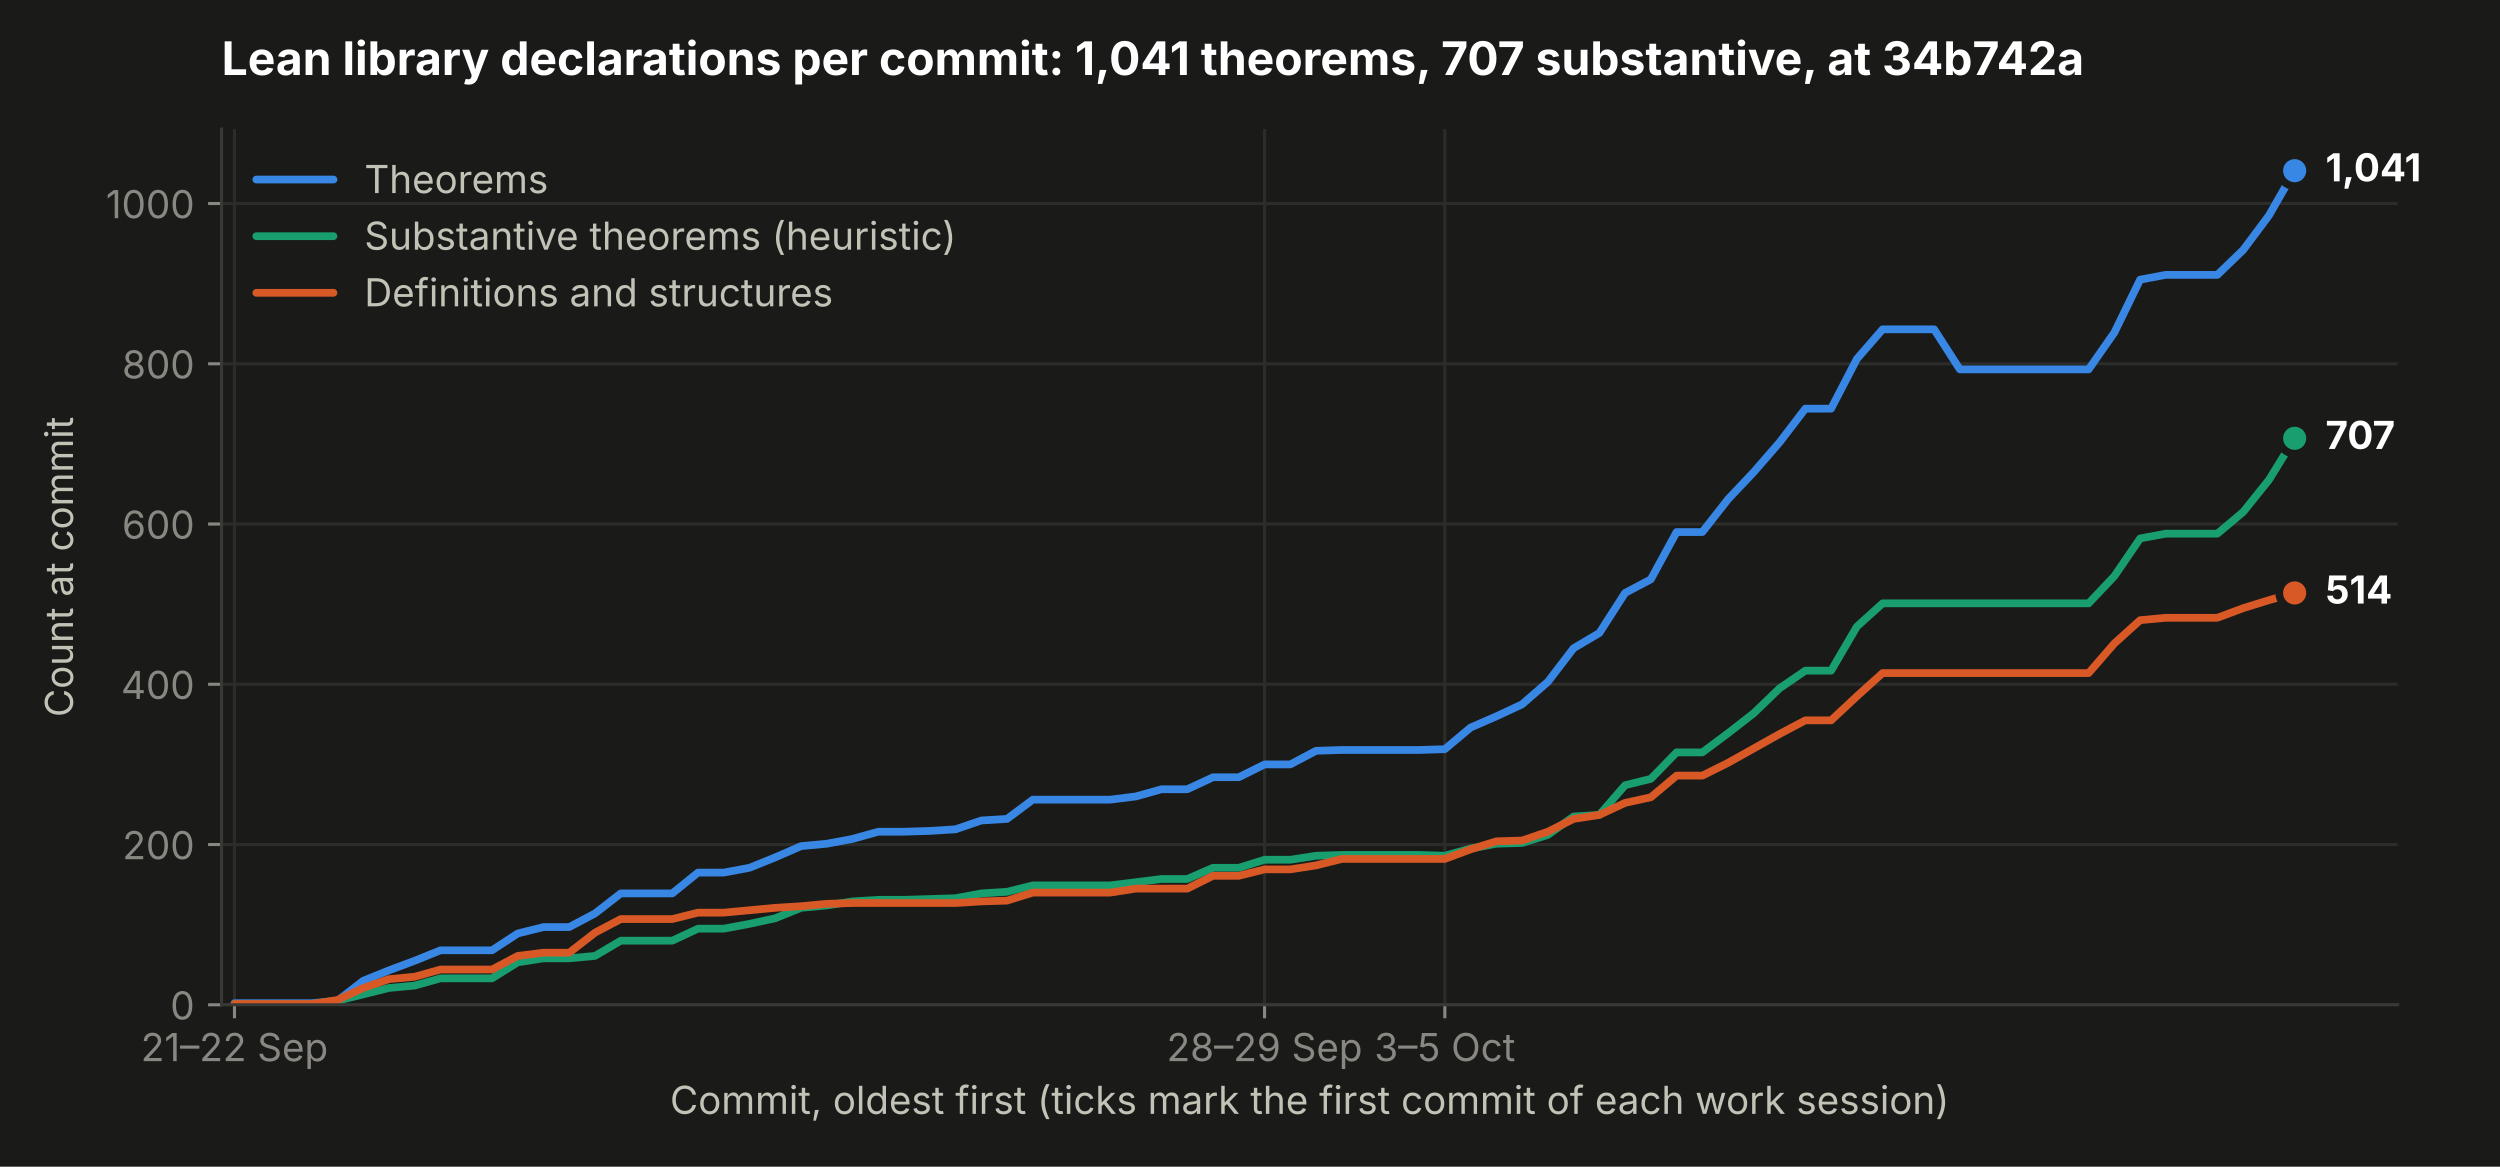
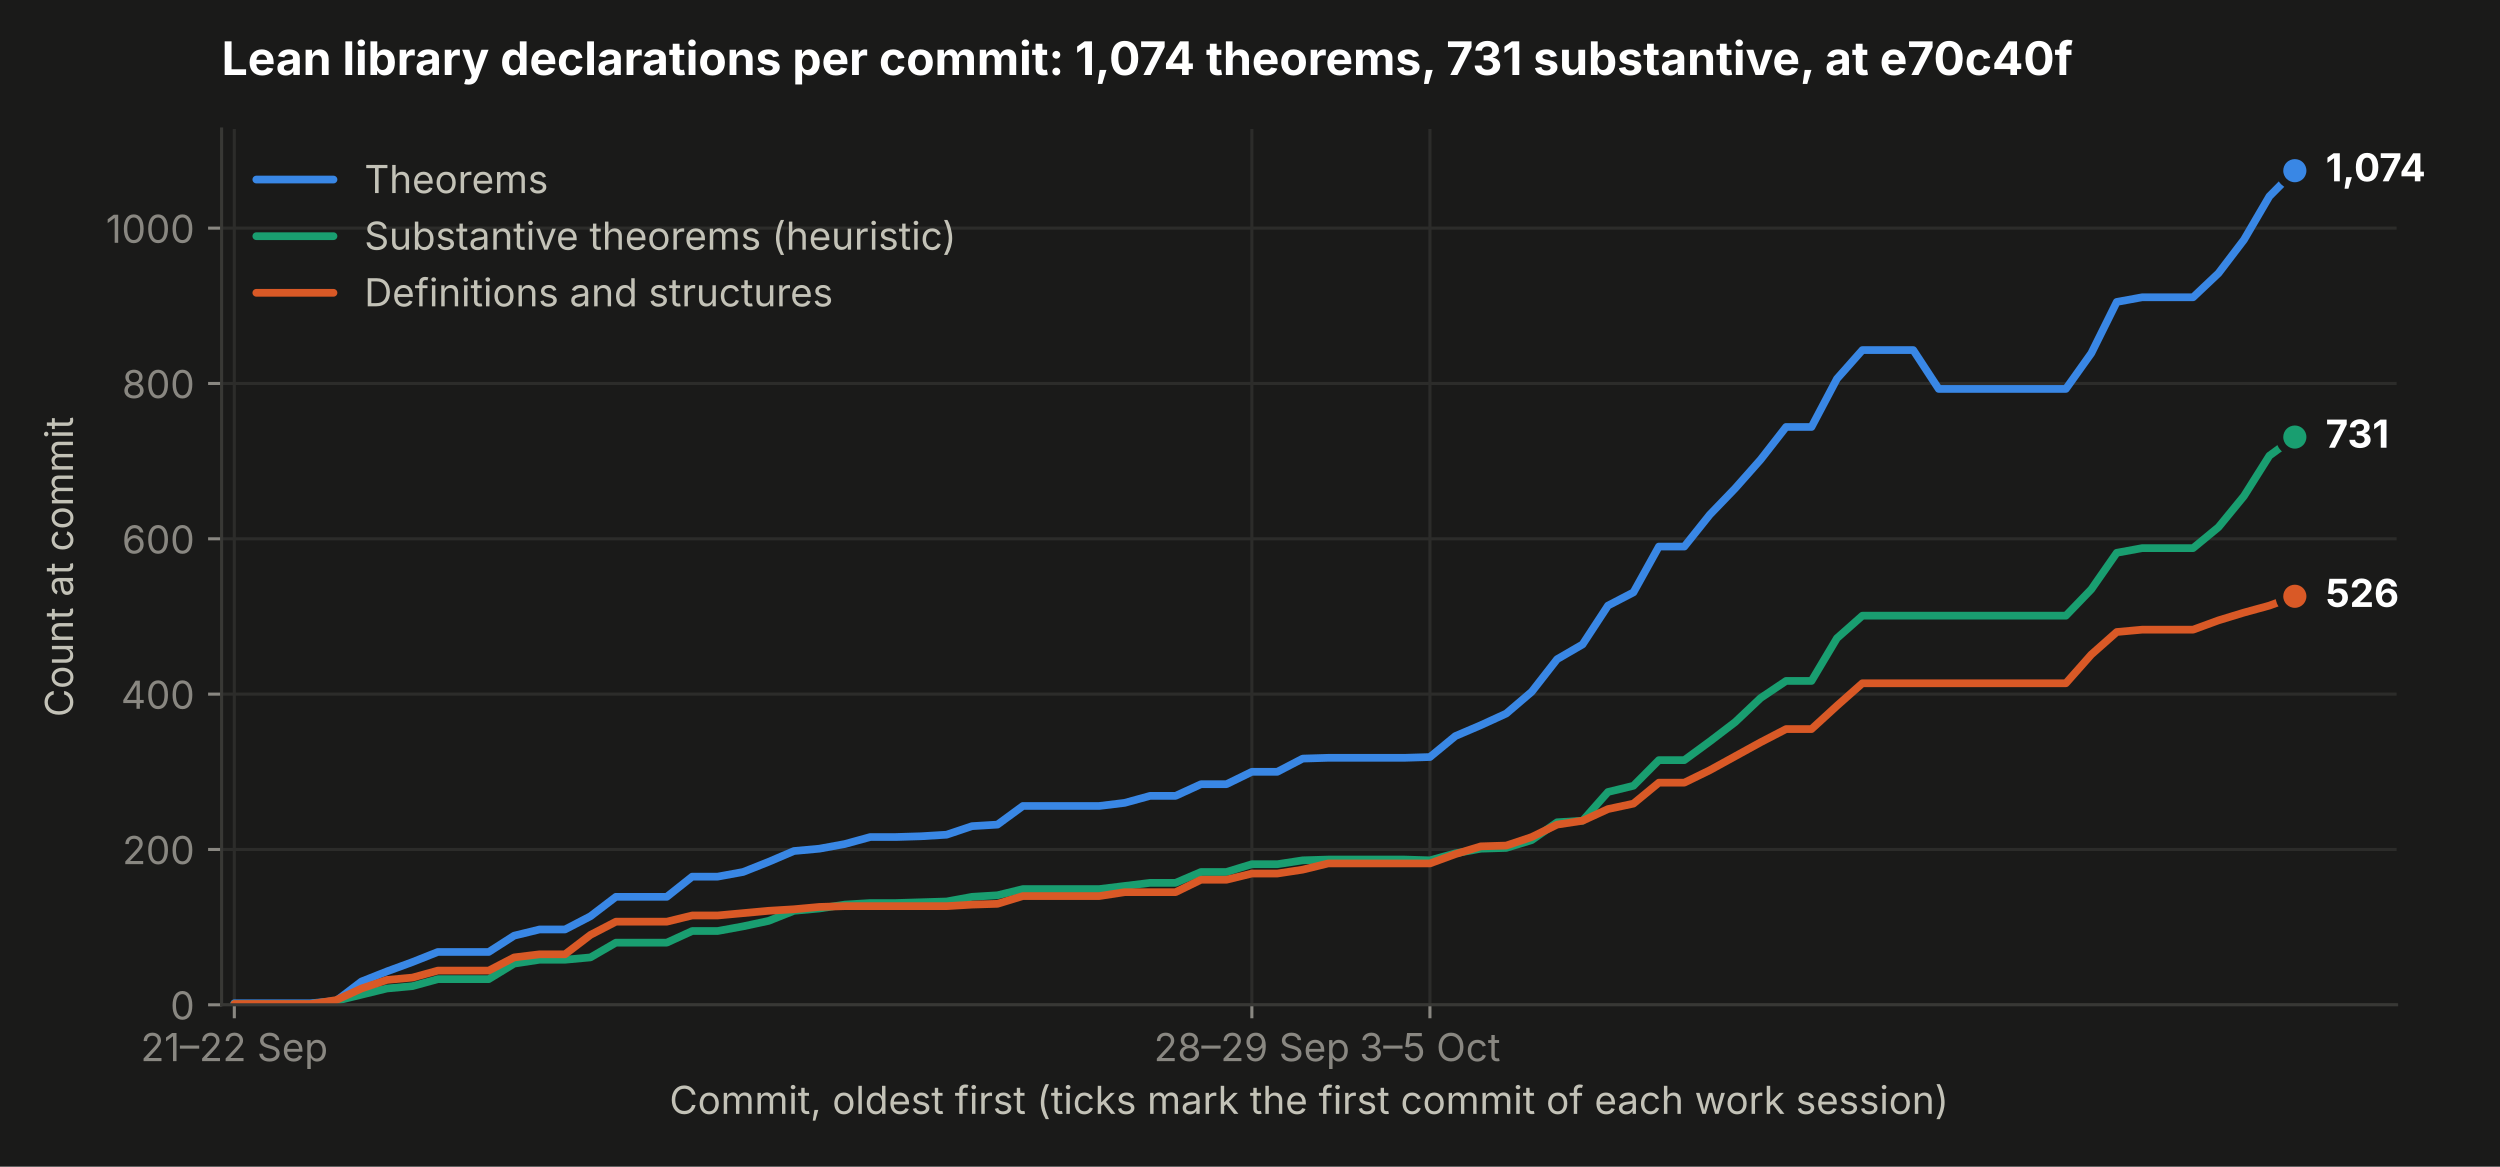
<svg xmlns="http://www.w3.org/2000/svg" xmlns:xlink="http://www.w3.org/1999/xlink" width="648pt" height="302.4pt" viewBox="0 0 648 302.4" version="1.1">
  <defs>
    <style type="text/css">*{stroke-linejoin: round; stroke-linecap: butt}</style>
  </defs>
  <g id="figure_1">
    <g id="patch_1">
      <path d="M 0 302.4 L 648 302.4 L 648 0 L 0 0 z " style="fill: #1a1a19" />
    </g>
    <g id="axes_1">
      <g id="patch_2">
-         <path d="M 57.44 260.44 L 621.473 260.44 L 621.473 33.44 L 57.44 33.44 z " style="fill: #1a1a19" />
+         <path d="M 57.44 260.44 L 621.195 260.44 L 621.195 33.44 L 57.44 33.44 z " style="fill: #1a1a19" />
      </g>
      <g id="matplotlib.axis_1">
        <g id="xtick_1">
          <g id="line2d_1">
-             <path d="M 60.777 260.44 L 60.777 33.44 " clip-path="url(#p763b50c7d1)" style="fill: none; stroke: #2c2c2a; stroke-width: 0.8; stroke-linecap: square" />
+             <path d="M 60.737 260.44 L 60.737 33.44 " clip-path="url(#p46f8d5b8c6)" style="fill: none; stroke: #2c2c2a; stroke-width: 0.8; stroke-linecap: square" />
          </g>
          <g id="line2d_2">
            <defs>
              <path id="m02e6627c96" d="M 0 0 L 0 3.5 " style="stroke: #898781; stroke-width: 0.8" />
            </defs>
            <g>
-               <use xlink:href="#m02e6627c96" x="60.777" y="260.44" style="fill: #898781; stroke: #898781; stroke-width: 0.8" />
+               <use xlink:href="#m02e6627c96" x="60.737" y="260.44" style="fill: #898781; stroke: #898781; stroke-width: 0.8" />
            </g>
          </g>
          <g id="text_1">
-             <text style="font-size: 10px; font-family: 'Inter', 'Helvetica Neue', 'Arial', 'DejaVu Sans', sans-serif; text-anchor: middle; fill: #898781" x="60.777" y="275.038" transform="rotate(-0 60.77747 275.0384)">21–22 Sep</text>
+             <text style="font-size: 10px; font-family: 'Inter', 'Helvetica Neue', 'Arial', 'DejaVu Sans', sans-serif; text-anchor: middle; fill: #898781" x="60.737" y="275.038" transform="rotate(-0 60.73681 275.0384)">21–22 Sep</text>
          </g>
        </g>
        <g id="xtick_2">
          <g id="line2d_3">
-             <path d="M 327.775 260.44 L 327.775 33.44 " clip-path="url(#p763b50c7d1)" style="fill: none; stroke: #2c2c2a; stroke-width: 0.8; stroke-linecap: square" />
+             <path d="M 324.482 260.44 L 324.482 33.44 " clip-path="url(#p46f8d5b8c6)" style="fill: none; stroke: #2c2c2a; stroke-width: 0.8; stroke-linecap: square" />
          </g>
          <g id="line2d_4">
            <g>
-               <use xlink:href="#m02e6627c96" x="327.775" y="260.44" style="fill: #898781; stroke: #898781; stroke-width: 0.8" />
+               <use xlink:href="#m02e6627c96" x="324.482" y="260.44" style="fill: #898781; stroke: #898781; stroke-width: 0.8" />
            </g>
          </g>
          <g id="text_2">
-             <text style="font-size: 10px; font-family: 'Inter', 'Helvetica Neue', 'Arial', 'DejaVu Sans', sans-serif; text-anchor: middle; fill: #898781" x="327.775" y="275.038" transform="rotate(-0 327.7752 275.0384)">28–29 Sep</text>
+             <text style="font-size: 10px; font-family: 'Inter', 'Helvetica Neue', 'Arial', 'DejaVu Sans', sans-serif; text-anchor: middle; fill: #898781" x="324.482" y="275.038" transform="rotate(-0 324.4817 275.0384)">28–29 Sep</text>
          </g>
        </g>
        <g id="xtick_3">
          <g id="line2d_5">
-             <path d="M 374.5 260.44 L 374.5 33.44 " clip-path="url(#p763b50c7d1)" style="fill: none; stroke: #2c2c2a; stroke-width: 0.8; stroke-linecap: square" />
+             <path d="M 370.637 260.44 L 370.637 33.44 " clip-path="url(#p46f8d5b8c6)" style="fill: none; stroke: #2c2c2a; stroke-width: 0.8; stroke-linecap: square" />
          </g>
          <g id="line2d_6">
            <g>
-               <use xlink:href="#m02e6627c96" x="374.5" y="260.44" style="fill: #898781; stroke: #898781; stroke-width: 0.8" />
+               <use xlink:href="#m02e6627c96" x="370.637" y="260.44" style="fill: #898781; stroke: #898781; stroke-width: 0.8" />
            </g>
          </g>
          <g id="text_3">
-             <text style="font-size: 10px; font-family: 'Inter', 'Helvetica Neue', 'Arial', 'DejaVu Sans', sans-serif; text-anchor: middle; fill: #898781" x="374.5" y="275.038" transform="rotate(-0 374.4998 275.0384)">3–5 Oct</text>
+             <text style="font-size: 10px; font-family: 'Inter', 'Helvetica Neue', 'Arial', 'DejaVu Sans', sans-serif; text-anchor: middle; fill: #898781" x="370.637" y="275.038" transform="rotate(-0 370.6371 275.0384)">3–5 Oct</text>
          </g>
        </g>
        <g id="text_4">
-           <text style="font-size: 10px; font-family: 'Inter', 'Helvetica Neue', 'Arial', 'DejaVu Sans', sans-serif; text-anchor: middle; fill: #c3c2b7" x="339.456" y="288.717" transform="rotate(-0 339.4564 288.7166)">Commit, oldest first (ticks mark the first commit of each work session)</text>
+           <text style="font-size: 10px; font-family: 'Inter', 'Helvetica Neue', 'Arial', 'DejaVu Sans', sans-serif; text-anchor: middle; fill: #c3c2b7" x="339.317" y="288.717" transform="rotate(-0 339.3174 288.7166)">Commit, oldest first (ticks mark the first commit of each work session)</text>
        </g>
      </g>
      <g id="matplotlib.axis_2">
        <g id="ytick_1">
          <g id="line2d_7">
-             <path d="M 57.44 260.44 L 621.473 260.44 " clip-path="url(#p763b50c7d1)" style="fill: none; stroke: #2c2c2a; stroke-width: 0.8; stroke-linecap: square" />
+             <path d="M 57.44 260.44 L 621.195 260.44 " clip-path="url(#p46f8d5b8c6)" style="fill: none; stroke: #2c2c2a; stroke-width: 0.8; stroke-linecap: square" />
          </g>
          <g id="line2d_8">
            <defs>
              <path id="mba09e6026b" d="M 0 0 L -3.5 0 " style="stroke: #898781; stroke-width: 0.8" />
            </defs>
            <g>
              <use xlink:href="#mba09e6026b" x="57.44" y="260.44" style="fill: #898781; stroke: #898781; stroke-width: 0.8" />
            </g>
          </g>
          <g id="text_5">
            <text style="font-size: 10px; font-family: 'Inter', 'Helvetica Neue', 'Arial', 'DejaVu Sans', sans-serif; text-anchor: end; fill: #898781" x="50.44" y="264.239" transform="rotate(-0 50.44 264.2392)">0</text>
          </g>
        </g>
        <g id="ytick_2">
          <g id="line2d_9">
-             <path d="M 57.44 218.903 L 621.473 218.903 " clip-path="url(#p763b50c7d1)" style="fill: none; stroke: #2c2c2a; stroke-width: 0.8; stroke-linecap: square" />
+             <path d="M 57.44 220.179 L 621.195 220.179 " clip-path="url(#p46f8d5b8c6)" style="fill: none; stroke: #2c2c2a; stroke-width: 0.8; stroke-linecap: square" />
          </g>
          <g id="line2d_10">
            <g>
-               <use xlink:href="#mba09e6026b" x="57.44" y="218.903" style="fill: #898781; stroke: #898781; stroke-width: 0.8" />
+               <use xlink:href="#mba09e6026b" x="57.44" y="220.179" style="fill: #898781; stroke: #898781; stroke-width: 0.8" />
            </g>
          </g>
          <g id="text_6">
-             <text style="font-size: 10px; font-family: 'Inter', 'Helvetica Neue', 'Arial', 'DejaVu Sans', sans-serif; text-anchor: end; fill: #898781" x="50.44" y="222.702" transform="rotate(-0 50.44 222.7022)">200</text>
+             <text style="font-size: 10px; font-family: 'Inter', 'Helvetica Neue', 'Arial', 'DejaVu Sans', sans-serif; text-anchor: end; fill: #898781" x="50.44" y="223.978" transform="rotate(-0 50.44 223.9785)">200</text>
          </g>
        </g>
        <g id="ytick_3">
          <g id="line2d_11">
-             <path d="M 57.44 177.366 L 621.473 177.366 " clip-path="url(#p763b50c7d1)" style="fill: none; stroke: #2c2c2a; stroke-width: 0.8; stroke-linecap: square" />
+             <path d="M 57.44 179.919 L 621.195 179.919 " clip-path="url(#p46f8d5b8c6)" style="fill: none; stroke: #2c2c2a; stroke-width: 0.8; stroke-linecap: square" />
          </g>
          <g id="line2d_12">
            <g>
-               <use xlink:href="#mba09e6026b" x="57.44" y="177.366" style="fill: #898781; stroke: #898781; stroke-width: 0.8" />
+               <use xlink:href="#mba09e6026b" x="57.44" y="179.919" style="fill: #898781; stroke: #898781; stroke-width: 0.8" />
            </g>
          </g>
          <g id="text_7">
-             <text style="font-size: 10px; font-family: 'Inter', 'Helvetica Neue', 'Arial', 'DejaVu Sans', sans-serif; text-anchor: end; fill: #898781" x="50.44" y="181.165" transform="rotate(-0 50.44 181.1651)">400</text>
+             <text style="font-size: 10px; font-family: 'Inter', 'Helvetica Neue', 'Arial', 'DejaVu Sans', sans-serif; text-anchor: end; fill: #898781" x="50.44" y="183.718" transform="rotate(-0 50.44 183.7178)">400</text>
          </g>
        </g>
        <g id="ytick_4">
          <g id="line2d_13">
-             <path d="M 57.44 135.829 L 621.473 135.829 " clip-path="url(#p763b50c7d1)" style="fill: none; stroke: #2c2c2a; stroke-width: 0.8; stroke-linecap: square" />
+             <path d="M 57.44 139.658 L 621.195 139.658 " clip-path="url(#p46f8d5b8c6)" style="fill: none; stroke: #2c2c2a; stroke-width: 0.8; stroke-linecap: square" />
          </g>
          <g id="line2d_14">
            <g>
-               <use xlink:href="#mba09e6026b" x="57.44" y="135.829" style="fill: #898781; stroke: #898781; stroke-width: 0.8" />
+               <use xlink:href="#mba09e6026b" x="57.44" y="139.658" style="fill: #898781; stroke: #898781; stroke-width: 0.8" />
            </g>
          </g>
          <g id="text_8">
-             <text style="font-size: 10px; font-family: 'Inter', 'Helvetica Neue', 'Arial', 'DejaVu Sans', sans-serif; text-anchor: end; fill: #898781" x="50.44" y="139.628" transform="rotate(-0 50.44 139.6281)">600</text>
+             <text style="font-size: 10px; font-family: 'Inter', 'Helvetica Neue', 'Arial', 'DejaVu Sans', sans-serif; text-anchor: end; fill: #898781" x="50.44" y="143.457" transform="rotate(-0 50.44 143.4571)">600</text>
          </g>
        </g>
        <g id="ytick_5">
          <g id="line2d_15">
-             <path d="M 57.44 94.292 L 621.473 94.292 " clip-path="url(#p763b50c7d1)" style="fill: none; stroke: #2c2c2a; stroke-width: 0.8; stroke-linecap: square" />
+             <path d="M 57.44 99.397 L 621.195 99.397 " clip-path="url(#p46f8d5b8c6)" style="fill: none; stroke: #2c2c2a; stroke-width: 0.8; stroke-linecap: square" />
          </g>
          <g id="line2d_16">
            <g>
-               <use xlink:href="#mba09e6026b" x="57.44" y="94.292" style="fill: #898781; stroke: #898781; stroke-width: 0.8" />
+               <use xlink:href="#mba09e6026b" x="57.44" y="99.397" style="fill: #898781; stroke: #898781; stroke-width: 0.8" />
            </g>
          </g>
          <g id="text_9">
-             <text style="font-size: 10px; font-family: 'Inter', 'Helvetica Neue', 'Arial', 'DejaVu Sans', sans-serif; text-anchor: end; fill: #898781" x="50.44" y="98.091" transform="rotate(-0 50.44 98.091)">800</text>
+             <text style="font-size: 10px; font-family: 'Inter', 'Helvetica Neue', 'Arial', 'DejaVu Sans', sans-serif; text-anchor: end; fill: #898781" x="50.44" y="103.196" transform="rotate(-0 50.44 103.1963)">800</text>
          </g>
        </g>
        <g id="ytick_6">
          <g id="line2d_17">
-             <path d="M 57.44 52.755 L 621.473 52.755 " clip-path="url(#p763b50c7d1)" style="fill: none; stroke: #2c2c2a; stroke-width: 0.8; stroke-linecap: square" />
+             <path d="M 57.44 59.136 L 621.195 59.136 " clip-path="url(#p46f8d5b8c6)" style="fill: none; stroke: #2c2c2a; stroke-width: 0.8; stroke-linecap: square" />
          </g>
          <g id="line2d_18">
            <g>
-               <use xlink:href="#mba09e6026b" x="57.44" y="52.755" style="fill: #898781; stroke: #898781; stroke-width: 0.8" />
+               <use xlink:href="#mba09e6026b" x="57.44" y="59.136" style="fill: #898781; stroke: #898781; stroke-width: 0.8" />
            </g>
          </g>
          <g id="text_10">
-             <text style="font-size: 10px; font-family: 'Inter', 'Helvetica Neue', 'Arial', 'DejaVu Sans', sans-serif; text-anchor: end; fill: #898781" x="50.44" y="56.554" transform="rotate(-0 50.44 56.55395)">1000</text>
+             <text style="font-size: 10px; font-family: 'Inter', 'Helvetica Neue', 'Arial', 'DejaVu Sans', sans-serif; text-anchor: end; fill: #898781" x="50.44" y="62.936" transform="rotate(-0 50.44 62.93562)">1000</text>
          </g>
        </g>
        <g id="text_11">
          <text style="font-size: 10px; font-family: 'Inter', 'Helvetica Neue', 'Arial', 'DejaVu Sans', sans-serif; text-anchor: middle; fill: #c3c2b7" x="18.91" y="146.94" transform="rotate(-90 18.91031 146.94)">Count at commit</text>
        </g>
      </g>
      <g id="line2d_19">
-         <path d="M 60.777 260.025 L 67.452 260.025 L 74.127 260.025 L 80.802 260.025 L 87.477 259.402 L 94.152 254.209 L 100.827 251.51 L 107.502 249.017 L 114.177 246.317 L 120.852 246.317 L 127.527 246.317 L 134.202 241.956 L 140.877 240.295 L 147.552 240.295 L 154.227 236.764 L 160.902 231.572 L 167.577 231.572 L 174.252 231.572 L 180.926 226.172 L 187.601 226.172 L 194.276 224.926 L 200.951 222.226 L 207.626 219.318 L 214.301 218.695 L 220.976 217.449 L 227.651 215.58 L 234.326 215.58 L 241.001 215.372 L 247.676 214.957 L 254.351 212.672 L 261.026 212.257 L 267.701 207.273 L 274.376 207.273 L 281.051 207.273 L 287.726 207.273 L 294.401 206.442 L 301.075 204.573 L 307.75 204.573 L 314.425 201.457 L 321.1 201.457 L 327.775 198.134 L 334.45 198.134 L 341.125 194.604 L 347.8 194.396 L 354.475 194.396 L 361.15 194.396 L 367.825 194.396 L 374.5 194.188 L 381.175 188.581 L 387.85 185.673 L 394.525 182.558 L 401.2 176.743 L 407.875 168.02 L 414.55 164.074 L 421.224 153.69 L 427.899 150.159 L 434.574 137.906 L 441.249 137.906 L 447.924 129.391 L 454.599 122.329 L 461.274 114.645 L 467.949 105.922 L 474.624 105.922 L 481.299 93.046 L 487.974 85.361 L 494.649 85.361 L 501.324 85.361 L 507.999 95.746 L 514.674 95.746 L 521.349 95.746 L 528.024 95.746 L 534.699 95.746 L 541.373 95.746 L 548.048 86.192 L 554.723 72.485 L 561.398 71.239 L 568.073 71.239 L 574.748 71.239 L 581.423 64.8 L 588.098 55.87 L 594.773 44.24 " clip-path="url(#p763b50c7d1)" style="fill: none; stroke: #3987e5; stroke-width: 2; stroke-linecap: round" />
+         <path d="M 60.737 260.037 L 67.33 260.037 L 73.924 260.037 L 80.518 260.037 L 87.111 259.433 L 93.705 254.401 L 100.299 251.784 L 106.892 249.368 L 113.486 246.751 L 120.079 246.751 L 126.673 246.751 L 133.267 242.524 L 139.86 240.914 L 146.454 240.914 L 153.048 237.491 L 159.641 232.459 L 166.235 232.459 L 172.828 232.459 L 179.422 227.225 L 186.016 227.225 L 192.609 226.017 L 199.203 223.4 L 205.797 220.582 L 212.39 219.978 L 218.984 218.77 L 225.577 216.958 L 232.171 216.958 L 238.765 216.757 L 245.358 216.355 L 251.952 214.14 L 258.545 213.738 L 265.139 208.906 L 271.733 208.906 L 278.326 208.906 L 284.92 208.906 L 291.514 208.101 L 298.107 206.289 L 304.701 206.289 L 311.294 203.27 L 317.888 203.27 L 324.482 200.049 L 331.075 200.049 L 337.669 196.627 L 344.263 196.425 L 350.856 196.425 L 357.45 196.425 L 364.043 196.425 L 370.637 196.224 L 377.231 190.789 L 383.824 187.971 L 390.418 184.951 L 397.012 179.315 L 403.605 170.86 L 410.199 167.035 L 416.792 156.97 L 423.386 153.548 L 429.98 141.671 L 436.573 141.671 L 443.167 133.417 L 449.761 126.573 L 456.354 119.125 L 462.948 110.67 L 469.541 110.67 L 476.135 98.189 L 482.729 90.741 L 489.322 90.741 L 495.916 90.741 L 502.51 100.806 L 509.103 100.806 L 515.697 100.806 L 522.29 100.806 L 528.884 100.806 L 535.478 100.806 L 542.071 91.546 L 548.665 78.26 L 555.259 77.052 L 561.852 77.052 L 568.446 77.052 L 575.039 70.812 L 581.633 62.156 L 588.227 50.883 L 594.82 44.24 " clip-path="url(#p46f8d5b8c6)" style="fill: none; stroke: #3987e5; stroke-width: 2; stroke-linecap: round" />
      </g>
      <g id="line2d_20">
        <defs>
          <path id="mac1dc9c99d" d="M 0 4 C 1.061 4 2.078 3.579 2.828 2.828 C 3.579 2.078 4 1.061 4 0 C 4 -1.061 3.579 -2.078 2.828 -2.828 C 2.078 -3.579 1.061 -4 0 -4 C -1.061 -4 -2.078 -3.579 -2.828 -2.828 C -3.579 -2.078 -4 -1.061 -4 0 C -4 1.061 -3.579 2.078 -2.828 2.828 C -2.078 3.579 -1.061 4 0 4 z " style="stroke: #1a1a19; stroke-width: 2" />
        </defs>
-         <g clip-path="url(#p763b50c7d1)">
-           <use xlink:href="#mac1dc9c99d" x="594.773" y="44.24" style="fill: #3987e5; stroke: #1a1a19; stroke-width: 2" />
+         <g clip-path="url(#p46f8d5b8c6)">
+           <use xlink:href="#mac1dc9c99d" x="594.82" y="44.24" style="fill: #3987e5; stroke: #1a1a19; stroke-width: 2" />
        </g>
      </g>
      <g id="line2d_21">
-         <path d="M 60.777 260.232 L 67.452 260.232 L 74.127 260.232 L 80.802 260.232 L 87.477 259.402 L 94.152 257.74 L 100.827 256.079 L 107.502 255.456 L 114.177 253.586 L 120.852 253.586 L 127.527 253.586 L 134.202 249.433 L 140.877 248.394 L 147.552 248.394 L 154.227 247.771 L 160.902 243.825 L 167.577 243.825 L 174.252 243.825 L 180.926 240.71 L 187.601 240.71 L 194.276 239.464 L 200.951 238.01 L 207.626 235.31 L 214.301 234.687 L 220.976 233.649 L 227.651 233.233 L 234.326 233.233 L 241.001 233.026 L 247.676 232.818 L 254.351 231.572 L 261.026 231.156 L 267.701 229.495 L 274.376 229.495 L 281.051 229.495 L 287.726 229.495 L 294.401 228.664 L 301.075 227.833 L 307.75 227.833 L 314.425 224.926 L 321.1 224.926 L 327.775 222.849 L 334.45 222.849 L 341.125 221.811 L 347.8 221.603 L 354.475 221.603 L 361.15 221.603 L 367.825 221.603 L 374.5 221.811 L 381.175 219.941 L 387.85 218.695 L 394.525 218.488 L 401.2 216.411 L 407.875 211.634 L 414.55 211.219 L 421.224 203.534 L 427.899 201.873 L 434.574 195.019 L 441.249 195.019 L 447.924 190.035 L 454.599 184.843 L 461.274 178.404 L 467.949 173.835 L 474.624 173.835 L 481.299 162.413 L 487.974 156.39 L 494.649 156.39 L 501.324 156.39 L 507.999 156.39 L 514.674 156.39 L 521.349 156.39 L 528.024 156.39 L 534.699 156.39 L 541.373 156.39 L 548.048 149.328 L 554.723 139.567 L 561.398 138.321 L 568.073 138.321 L 574.748 138.321 L 581.423 132.714 L 588.098 124.406 L 594.773 113.607 " clip-path="url(#p763b50c7d1)" style="fill: none; stroke: #199e70; stroke-width: 2; stroke-linecap: round" />
+         <path d="M 60.737 260.239 L 67.33 260.239 L 73.924 260.239 L 80.518 260.239 L 87.111 259.433 L 93.705 257.823 L 100.299 256.213 L 106.892 255.609 L 113.486 253.797 L 120.079 253.797 L 126.673 253.797 L 133.267 249.771 L 139.86 248.764 L 146.454 248.764 L 153.048 248.16 L 159.641 244.336 L 166.235 244.336 L 172.828 244.336 L 179.422 241.316 L 186.016 241.316 L 192.609 240.108 L 199.203 238.699 L 205.797 236.082 L 212.39 235.478 L 218.984 234.472 L 225.577 234.069 L 232.171 234.069 L 238.765 233.868 L 245.358 233.667 L 251.952 232.459 L 258.545 232.056 L 265.139 230.446 L 271.733 230.446 L 278.326 230.446 L 284.92 230.446 L 291.514 229.641 L 298.107 228.835 L 304.701 228.835 L 311.294 226.017 L 317.888 226.017 L 324.482 224.004 L 331.075 224.004 L 337.669 222.998 L 344.263 222.796 L 350.856 222.796 L 357.45 222.796 L 364.043 222.796 L 370.637 222.998 L 377.231 221.186 L 383.824 219.978 L 390.418 219.777 L 397.012 217.764 L 403.605 213.134 L 410.199 212.731 L 416.792 205.283 L 423.386 203.672 L 429.98 197.029 L 436.573 197.029 L 443.167 192.198 L 449.761 187.165 L 456.354 180.925 L 462.948 176.496 L 469.541 176.496 L 476.135 165.425 L 482.729 159.587 L 489.322 159.587 L 495.916 159.587 L 502.51 159.587 L 509.103 159.587 L 515.697 159.587 L 522.29 159.587 L 528.884 159.587 L 535.478 159.587 L 542.071 152.743 L 548.665 143.281 L 555.259 142.073 L 561.852 142.073 L 568.446 142.073 L 575.039 136.638 L 581.633 128.586 L 588.227 118.118 L 594.82 113.287 " clip-path="url(#p46f8d5b8c6)" style="fill: none; stroke: #199e70; stroke-width: 2; stroke-linecap: round" />
      </g>
      <g id="line2d_22">
        <defs>
          <path id="m722327b75b" d="M 0 4 C 1.061 4 2.078 3.579 2.828 2.828 C 3.579 2.078 4 1.061 4 0 C 4 -1.061 3.579 -2.078 2.828 -2.828 C 2.078 -3.579 1.061 -4 0 -4 C -1.061 -4 -2.078 -3.579 -2.828 -2.828 C -3.579 -2.078 -4 -1.061 -4 0 C -4 1.061 -3.579 2.078 -2.828 2.828 C -2.078 3.579 -1.061 4 0 4 z " style="stroke: #1a1a19; stroke-width: 2" />
        </defs>
-         <g clip-path="url(#p763b50c7d1)">
-           <use xlink:href="#m722327b75b" x="594.773" y="113.607" style="fill: #199e70; stroke: #1a1a19; stroke-width: 2" />
+         <g clip-path="url(#p46f8d5b8c6)">
+           <use xlink:href="#m722327b75b" x="594.82" y="113.287" style="fill: #199e70; stroke: #1a1a19; stroke-width: 2" />
        </g>
      </g>
      <g id="line2d_23">
-         <path d="M 60.777 260.232 L 67.452 260.232 L 74.127 260.232 L 80.802 260.232 L 87.477 259.194 L 94.152 256.079 L 100.827 253.794 L 107.502 253.171 L 114.177 251.302 L 120.852 251.302 L 127.527 251.302 L 134.202 247.771 L 140.877 246.94 L 147.552 246.94 L 154.227 241.748 L 160.902 238.218 L 167.577 238.218 L 174.252 238.218 L 180.926 236.556 L 187.601 236.556 L 194.276 235.933 L 200.951 235.31 L 207.626 234.895 L 214.301 234.272 L 220.976 234.064 L 227.651 234.064 L 234.326 234.064 L 241.001 234.064 L 247.676 234.064 L 254.351 233.649 L 261.026 233.441 L 267.701 231.364 L 274.376 231.364 L 281.051 231.364 L 287.726 231.364 L 294.401 230.326 L 301.075 230.326 L 307.75 230.326 L 314.425 227.003 L 321.1 227.003 L 327.775 225.341 L 334.45 225.341 L 341.125 224.303 L 347.8 222.641 L 354.475 222.641 L 361.15 222.641 L 367.825 222.641 L 374.5 222.641 L 381.175 220.149 L 387.85 218.072 L 394.525 217.865 L 401.2 215.58 L 407.875 212.257 L 414.55 211.219 L 421.224 208.103 L 427.899 206.65 L 434.574 201.042 L 441.249 201.042 L 447.924 197.719 L 454.599 193.981 L 461.274 190.242 L 467.949 186.712 L 474.624 186.712 L 481.299 180.481 L 487.974 174.458 L 494.649 174.458 L 501.324 174.458 L 507.999 174.458 L 514.674 174.458 L 521.349 174.458 L 528.024 174.458 L 534.699 174.458 L 541.373 174.458 L 548.048 166.774 L 554.723 160.751 L 561.398 160.128 L 568.073 160.128 L 574.748 160.128 L 581.423 157.636 L 588.098 155.559 L 594.773 153.69 " clip-path="url(#p763b50c7d1)" style="fill: none; stroke: #d95926; stroke-width: 2; stroke-linecap: round" />
+         <path d="M 60.737 260.239 L 67.33 260.239 L 73.924 260.239 L 80.518 260.239 L 87.111 259.232 L 93.705 256.213 L 100.299 253.998 L 106.892 253.394 L 113.486 251.583 L 120.079 251.583 L 126.673 251.583 L 133.267 248.16 L 139.86 247.355 L 146.454 247.355 L 153.048 242.323 L 159.641 238.901 L 166.235 238.901 L 172.828 238.901 L 179.422 237.29 L 186.016 237.29 L 192.609 236.686 L 199.203 236.082 L 205.797 235.68 L 212.39 235.076 L 218.984 234.874 L 225.577 234.874 L 232.171 234.874 L 238.765 234.874 L 245.358 234.874 L 251.952 234.472 L 258.545 234.271 L 265.139 232.257 L 271.733 232.257 L 278.326 232.257 L 284.92 232.257 L 291.514 231.251 L 298.107 231.251 L 304.701 231.251 L 311.294 228.03 L 317.888 228.03 L 324.482 226.42 L 331.075 226.42 L 337.669 225.413 L 344.263 223.803 L 350.856 223.803 L 357.45 223.803 L 364.043 223.803 L 370.637 223.803 L 377.231 221.387 L 383.824 219.374 L 390.418 219.173 L 397.012 216.958 L 403.605 213.738 L 410.199 212.731 L 416.792 209.711 L 423.386 208.302 L 429.98 202.867 L 436.573 202.867 L 443.167 199.646 L 449.761 196.023 L 456.354 192.399 L 462.948 188.977 L 469.541 188.977 L 476.135 182.938 L 482.729 177.1 L 489.322 177.1 L 495.916 177.1 L 502.51 177.1 L 509.103 177.1 L 515.697 177.1 L 522.29 177.1 L 528.884 177.1 L 535.478 177.1 L 542.071 169.652 L 548.665 163.814 L 555.259 163.21 L 561.852 163.21 L 568.446 163.21 L 575.039 160.795 L 581.633 158.782 L 588.227 156.97 L 594.82 154.554 " clip-path="url(#p46f8d5b8c6)" style="fill: none; stroke: #d95926; stroke-width: 2; stroke-linecap: round" />
      </g>
      <g id="line2d_24">
        <defs>
          <path id="mbab71778b5" d="M 0 4 C 1.061 4 2.078 3.579 2.828 2.828 C 3.579 2.078 4 1.061 4 0 C 4 -1.061 3.579 -2.078 2.828 -2.828 C 2.078 -3.579 1.061 -4 0 -4 C -1.061 -4 -2.078 -3.579 -2.828 -2.828 C -3.579 -2.078 -4 -1.061 -4 0 C -4 1.061 -3.579 2.078 -2.828 2.828 C -2.078 3.579 -1.061 4 0 4 z " style="stroke: #1a1a19; stroke-width: 2" />
        </defs>
-         <g clip-path="url(#p763b50c7d1)">
-           <use xlink:href="#mbab71778b5" x="594.773" y="153.69" style="fill: #d95926; stroke: #1a1a19; stroke-width: 2" />
+         <g clip-path="url(#p46f8d5b8c6)">
+           <use xlink:href="#mbab71778b5" x="594.82" y="154.554" style="fill: #d95926; stroke: #1a1a19; stroke-width: 2" />
        </g>
      </g>
      <g id="patch_3">
        <path d="M 57.44 260.44 L 57.44 33.44 " style="fill: none; stroke: #383835; stroke-width: 0.8; stroke-linejoin: miter; stroke-linecap: square" />
      </g>
      <g id="patch_4">
-         <path d="M 57.44 260.44 L 621.473 260.44 " style="fill: none; stroke: #383835; stroke-width: 0.8; stroke-linejoin: miter; stroke-linecap: square" />
+         <path d="M 57.44 260.44 L 621.195 260.44 " style="fill: none; stroke: #383835; stroke-width: 0.8; stroke-linejoin: miter; stroke-linecap: square" />
      </g>
      <g id="text_12">
-         <text style="font-weight: 700; font-size: 10px; font-family: 'Inter', 'Helvetica Neue', 'Arial', 'DejaVu Sans', sans-serif; text-anchor: start; fill: #ffffff" x="602.773" y="46.999" transform="rotate(-0 602.773 46.99901)">1,041</text>
+         <text style="font-weight: 700; font-size: 10px; font-family: 'Inter', 'Helvetica Neue', 'Arial', 'DejaVu Sans', sans-serif; text-anchor: start; fill: #ffffff" x="602.82" y="46.999" transform="rotate(-0 602.8202 46.99931)">1,074</text>
      </g>
      <g id="text_13">
-         <text style="font-weight: 700; font-size: 10px; font-family: 'Inter', 'Helvetica Neue', 'Arial', 'DejaVu Sans', sans-serif; text-anchor: start; fill: #ffffff" x="602.773" y="116.366" transform="rotate(-0 602.773 116.3659)">707</text>
+         <text style="font-weight: 700; font-size: 10px; font-family: 'Inter', 'Helvetica Neue', 'Arial', 'DejaVu Sans', sans-serif; text-anchor: start; fill: #ffffff" x="602.82" y="116.046" transform="rotate(-0 602.8202 116.0464)">731</text>
      </g>
      <g id="text_14">
-         <text style="font-weight: 700; font-size: 10px; font-family: 'Inter', 'Helvetica Neue', 'Arial', 'DejaVu Sans', sans-serif; text-anchor: start; fill: #ffffff" x="602.773" y="156.449" transform="rotate(-0 602.773 156.4491)">514</text>
+         <text style="font-weight: 700; font-size: 10px; font-family: 'Inter', 'Helvetica Neue', 'Arial', 'DejaVu Sans', sans-serif; text-anchor: start; fill: #ffffff" x="602.82" y="157.314" transform="rotate(-0 602.8202 157.3137)">526</text>
      </g>
      <g id="text_15">
-         <text style="font-weight: 700; font-size: 12px; font-family: 'Inter', 'Helvetica Neue', 'Arial', 'DejaVu Sans', sans-serif; text-anchor: start; fill: #ffffff" x="57.44" y="19.44" transform="rotate(-0 57.44 19.44)">Lean library declarations per commit: 1,041 theorems, 707 substantive, at 34b742a</text>
+         <text style="font-weight: 700; font-size: 12px; font-family: 'Inter', 'Helvetica Neue', 'Arial', 'DejaVu Sans', sans-serif; text-anchor: start; fill: #ffffff" x="57.44" y="19.44" transform="rotate(-0 57.44 19.44)">Lean library declarations per commit: 1,074 theorems, 731 substantive, at e70c40f</text>
      </g>
      <g id="legend_1">
        <g id="line2d_25">
          <path d="M 66.44 46.538 L 76.44 46.538 L 86.44 46.538 " style="fill: none; stroke: #3987e5; stroke-width: 2; stroke-linecap: round" />
        </g>
        <g id="text_16">
          <text style="font-size: 10px; font-family: 'Inter', 'Helvetica Neue', 'Arial', 'DejaVu Sans', sans-serif; text-anchor: start; fill: #c3c2b7" x="94.44" y="50.038" transform="rotate(-0 94.44 50.03844)">Theorems</text>
        </g>
        <g id="line2d_26">
          <path d="M 66.44 61.217 L 76.44 61.217 L 86.44 61.217 " style="fill: none; stroke: #199e70; stroke-width: 2; stroke-linecap: round" />
        </g>
        <g id="text_17">
          <text style="font-size: 10px; font-family: 'Inter', 'Helvetica Neue', 'Arial', 'DejaVu Sans', sans-serif; text-anchor: start; fill: #c3c2b7" x="94.44" y="64.717" transform="rotate(-0 94.44 64.71656)">Substantive theorems (heuristic)</text>
        </g>
        <g id="line2d_27">
          <path d="M 66.44 75.895 L 76.44 75.895 L 86.44 75.895 " style="fill: none; stroke: #d95926; stroke-width: 2; stroke-linecap: round" />
        </g>
        <g id="text_18">
          <text style="font-size: 10px; font-family: 'Inter', 'Helvetica Neue', 'Arial', 'DejaVu Sans', sans-serif; text-anchor: start; fill: #c3c2b7" x="94.44" y="79.395" transform="rotate(-0 94.44 79.39469)">Definitions and structures</text>
        </g>
      </g>
    </g>
  </g>
  <defs>
-     <clipPath id="p763b50c7d1">
-       <rect x="57.44" y="33.44" width="564.033" height="227" />
+     <clipPath id="p46f8d5b8c6">
+       <rect x="57.44" y="33.44" width="563.755" height="227" />
    </clipPath>
  </defs>
</svg>
